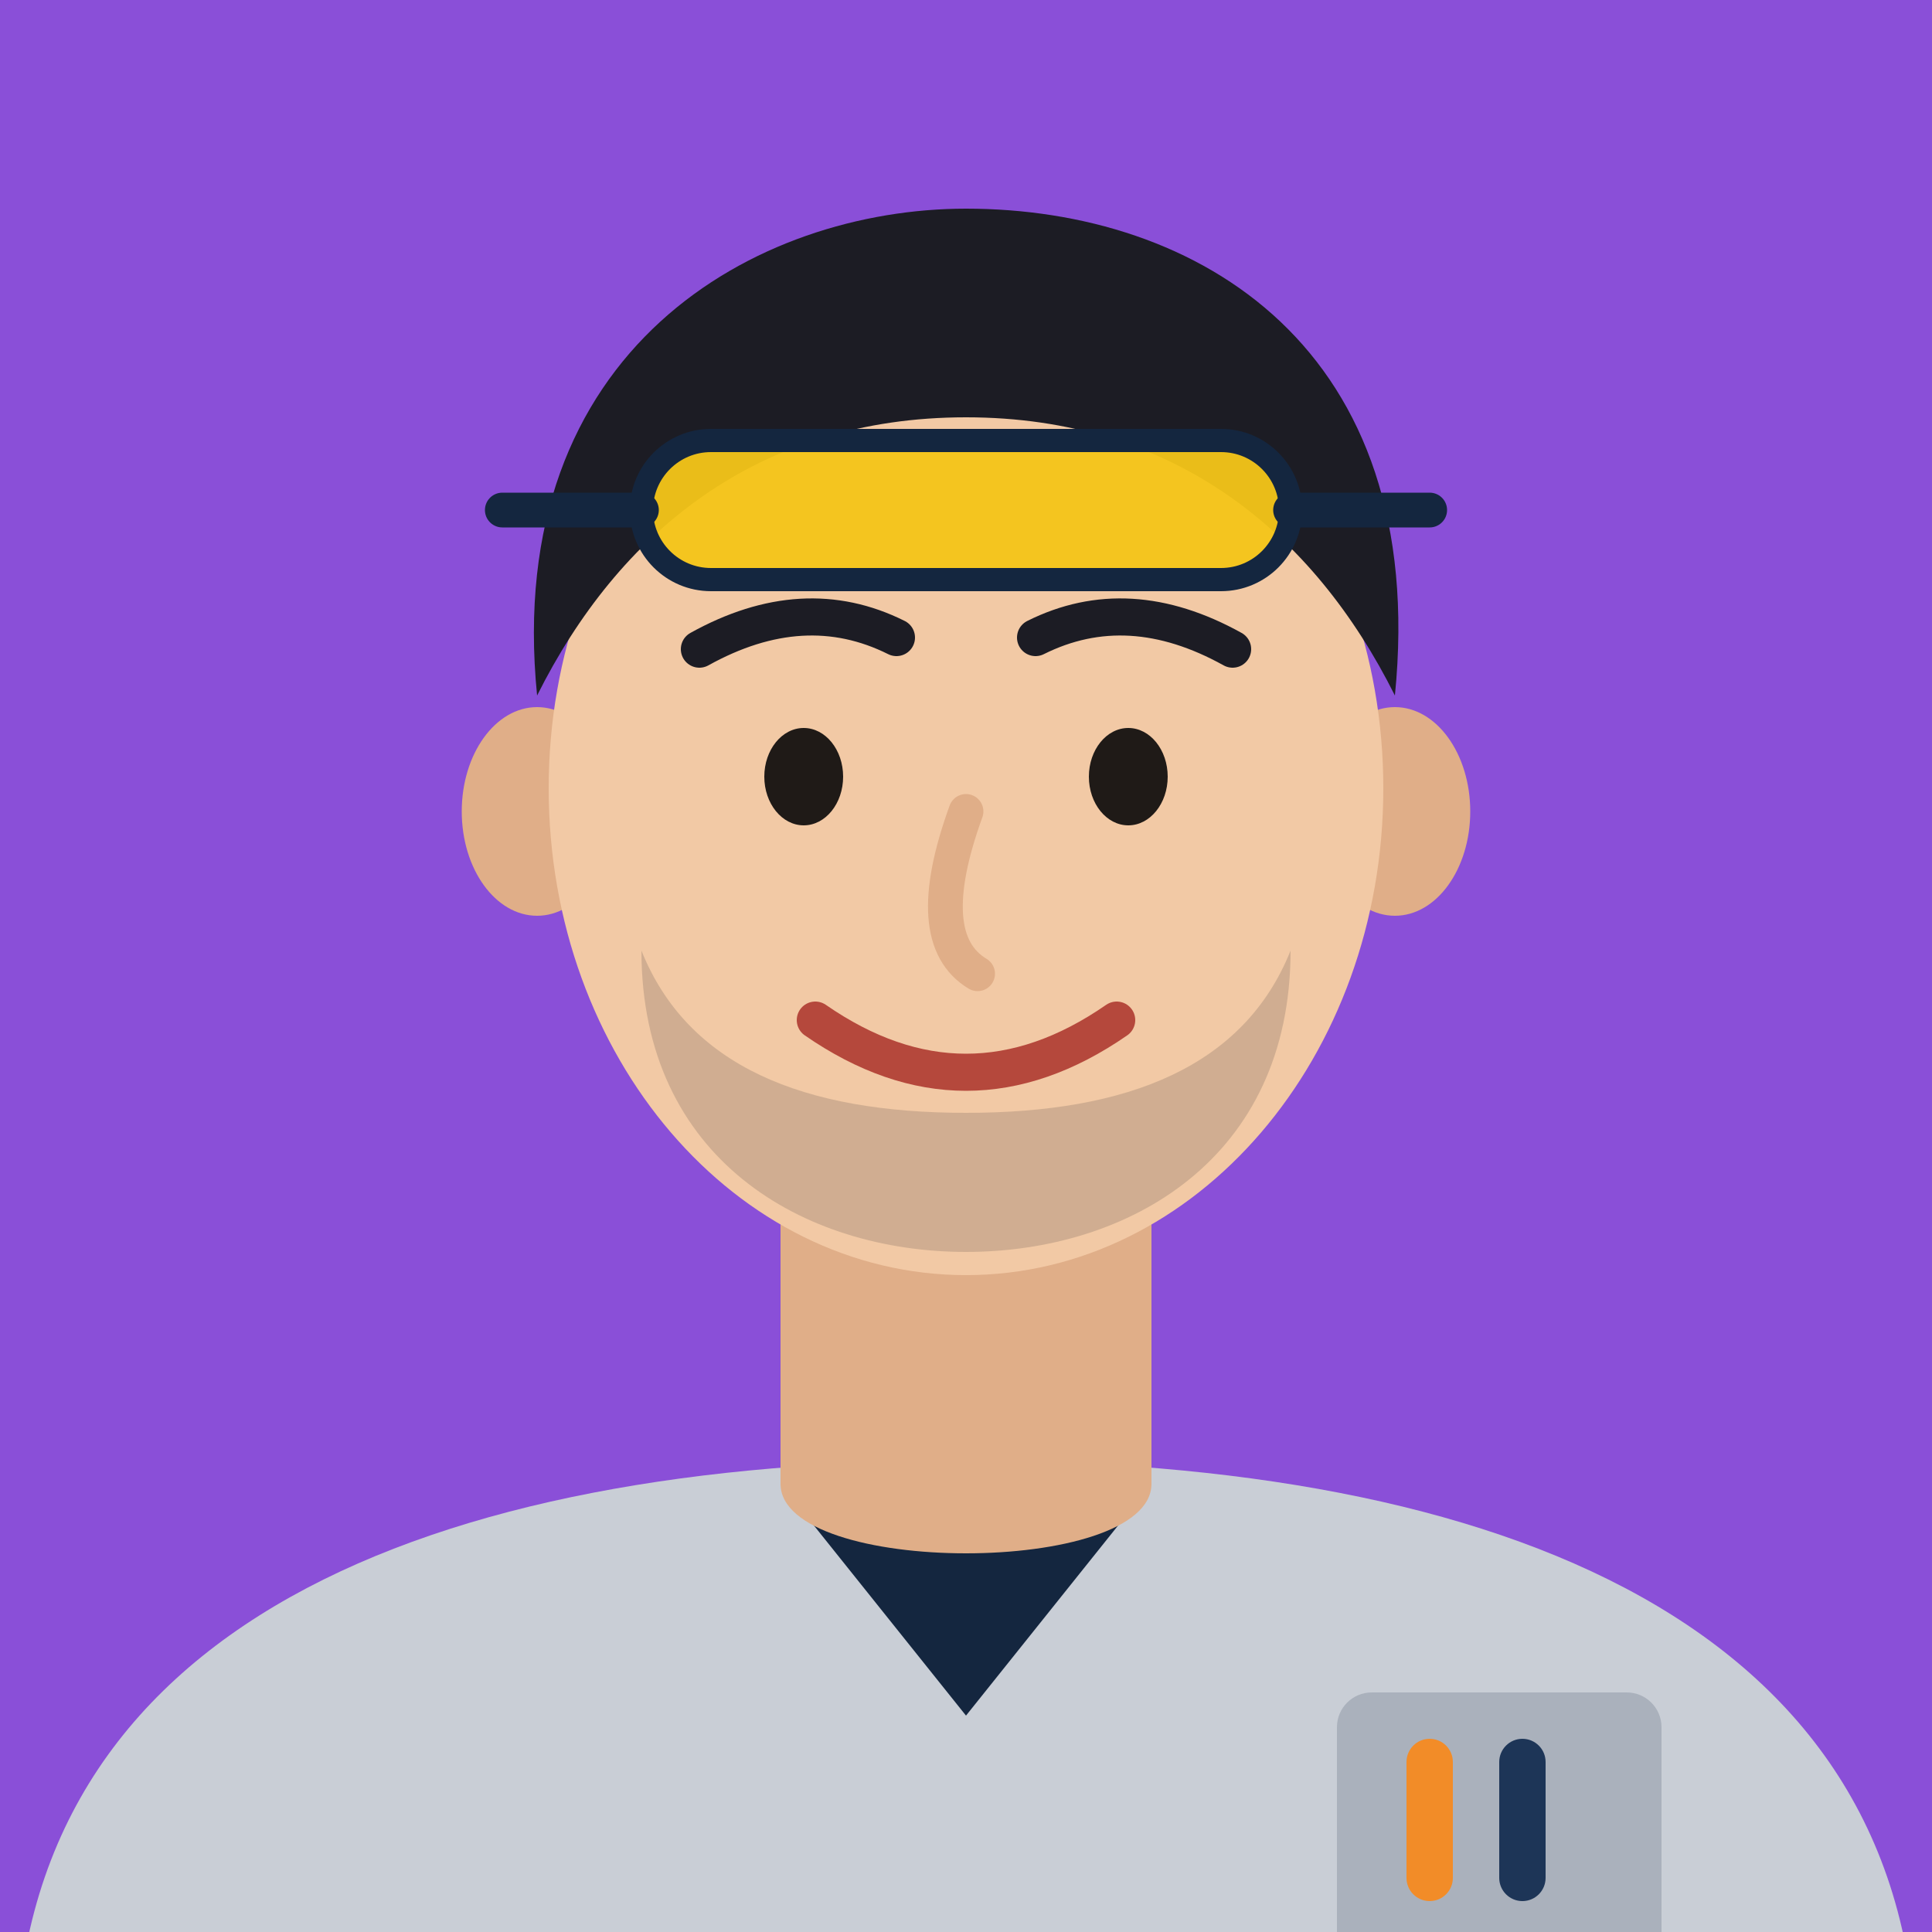
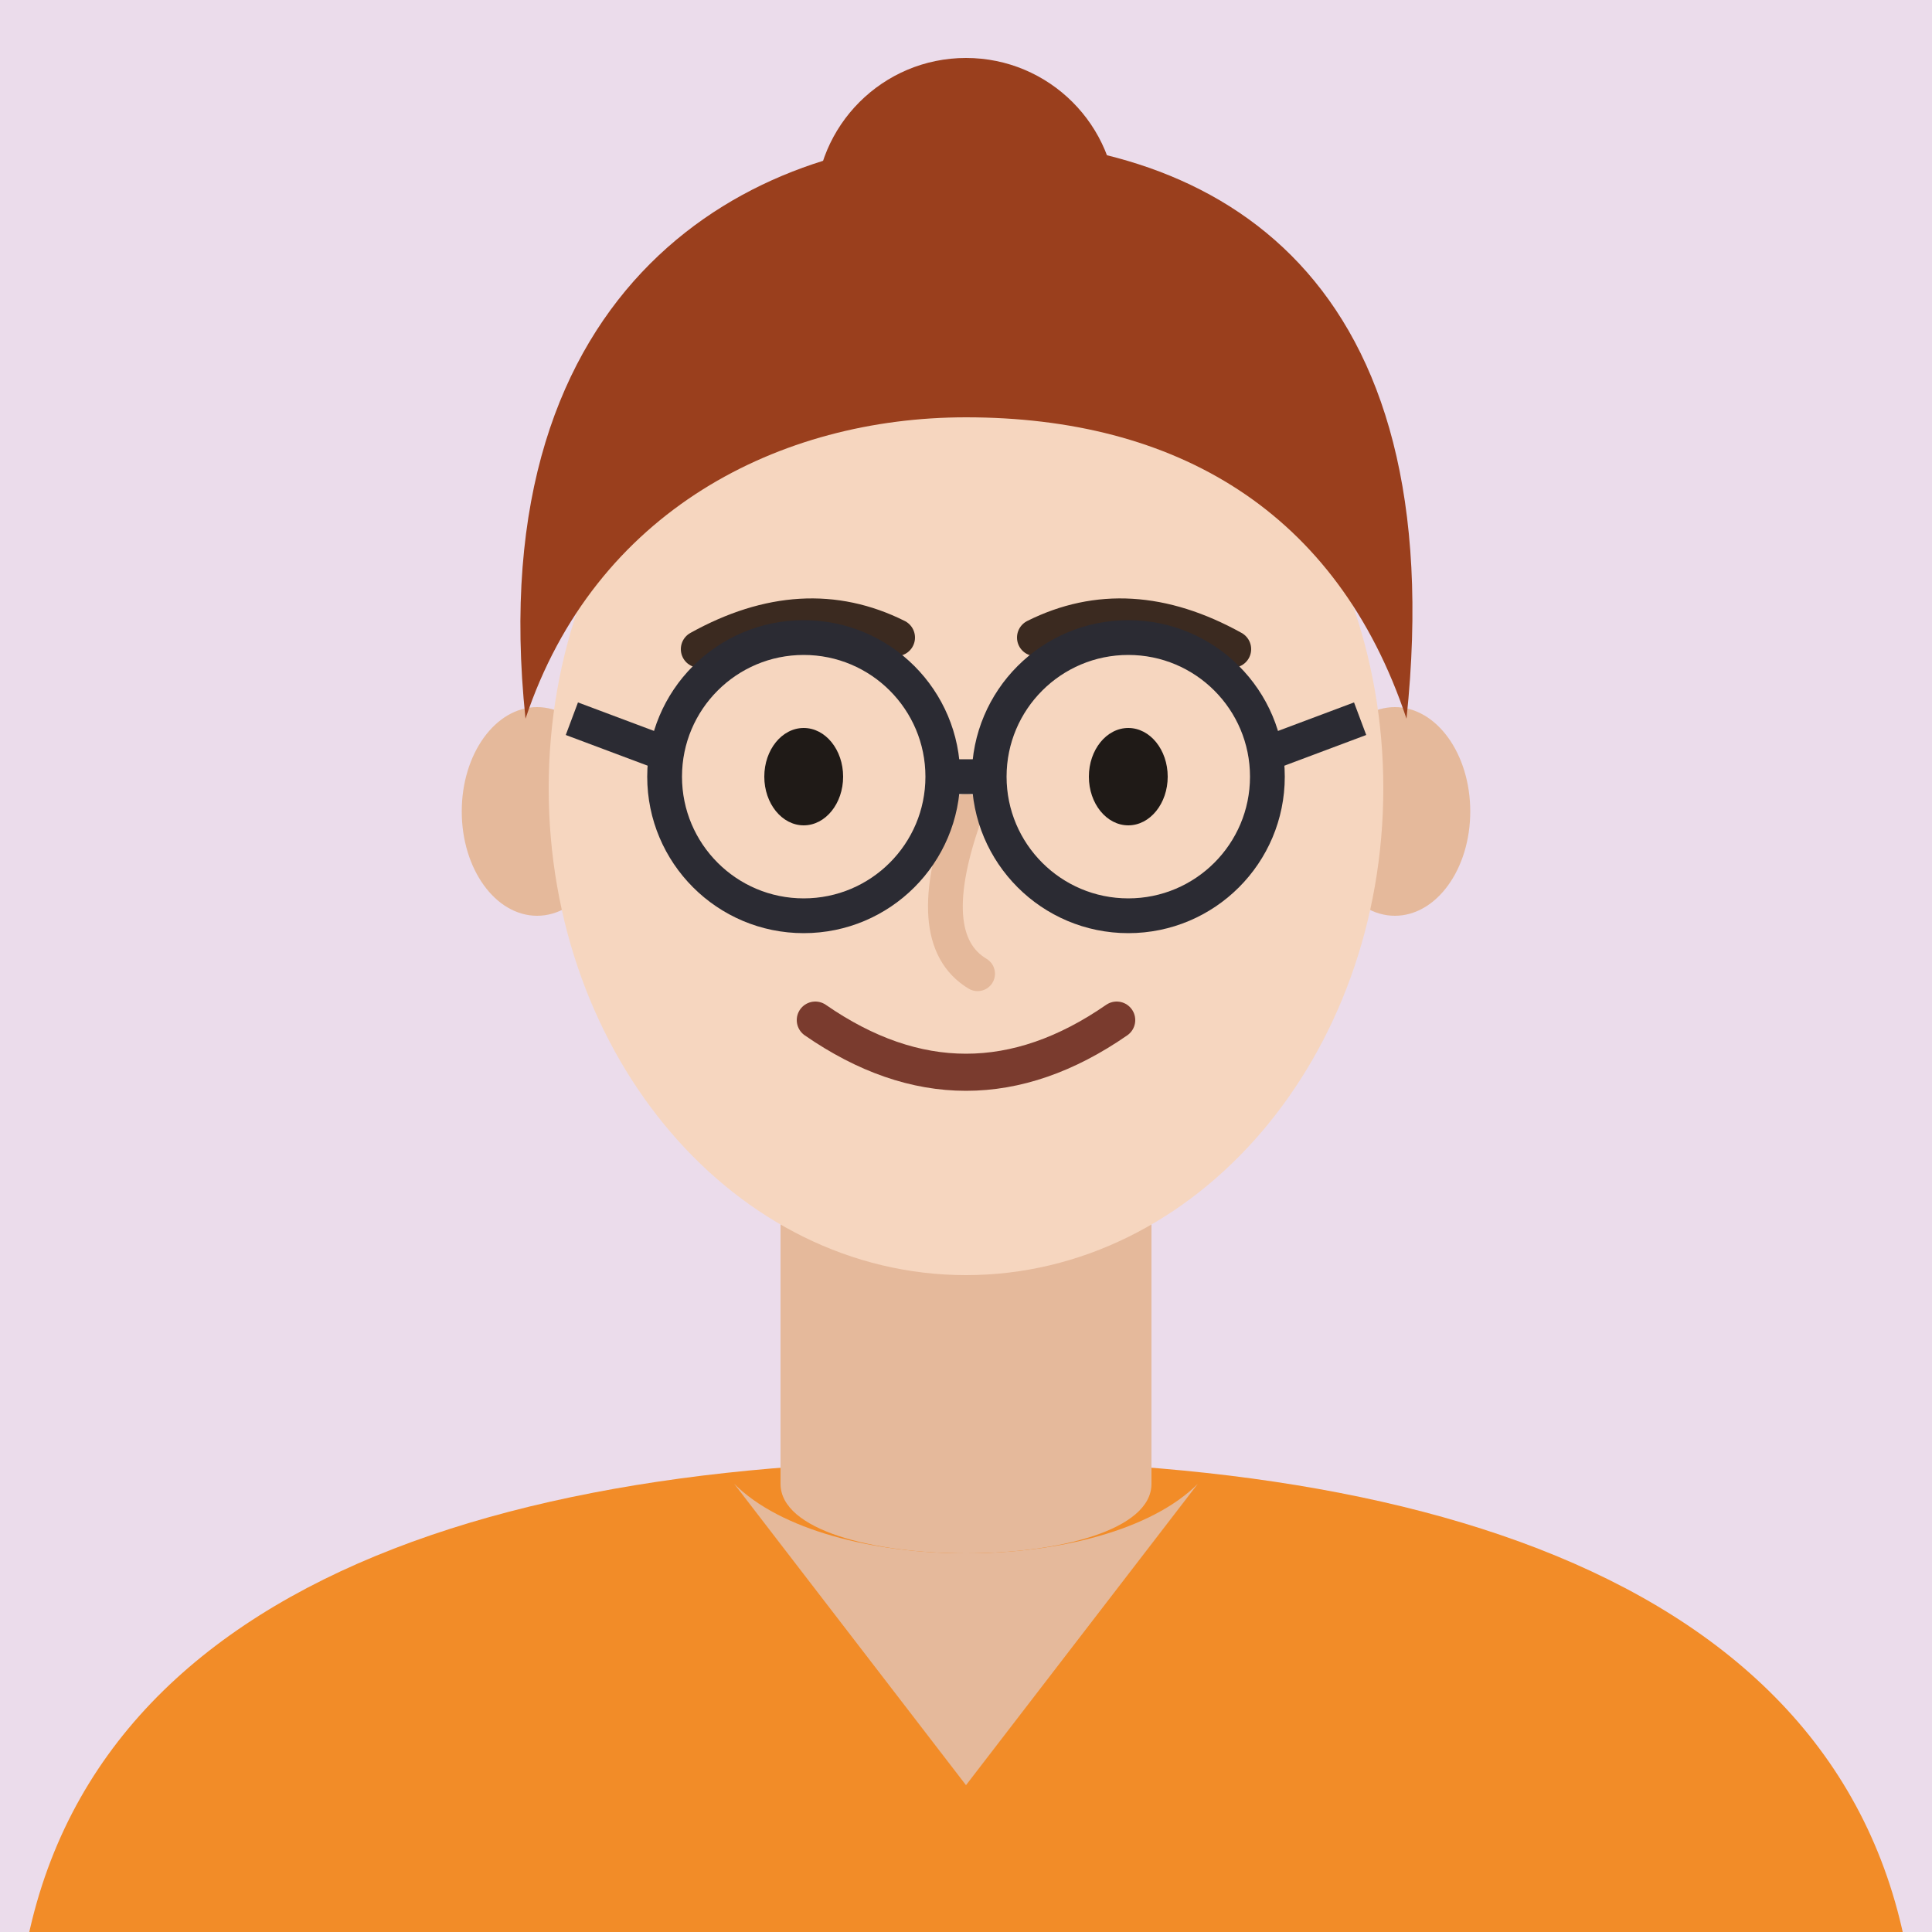
<svg xmlns="http://www.w3.org/2000/svg" viewBox="0 0 200 200" width="200" height="200">
-   <rect width="200" height="200" fill="#8A4FD8" />
+   <rect width="200" height="200" fill="#EBDCEB" />
  <g transform="translate(100 132) scale(1.2) translate(-100 -132)">
-     <path d="M18 200 C18 162 54 148 100 148 C146 148 182 162 182 200 Z" fill="#C9CED6" />
-     <path d="M84 150 L100 170 L116 150 Z" fill="#14263f" />
-     <rect x="132" y="168" width="28" height="32" rx="3" fill="#aab1bc" />
-     <rect x="138" y="172" width="4" height="14" rx="2" fill="#F28C28" />
-     <rect x="146" y="172" width="4" height="14" rx="2" fill="#1D3557" />
-     <path d="M84 118 H116 V150 C116 158 84 158 84 150 Z" fill="#E0AE88" />
-     <ellipse cx="63" cy="92" rx="6.5" ry="9" fill="#E0AE88" />
-     <ellipse cx="137" cy="92" rx="6.5" ry="9" fill="#E0AE88" />
-     <ellipse cx="100" cy="90" rx="36" ry="42" fill="#F2C9A5" />
-     <path d="M77 78 Q86 73 94 77" stroke="#1c1c24" stroke-width="3.2" stroke-linecap="round" fill="none" />
-     <path d="M106 77 Q114 73 123 78" stroke="#1c1c24" stroke-width="3.2" stroke-linecap="round" fill="none" />
+     <circle cx="100" cy="40" r="13" fill="#9A3F1D" />
+     <path d="M18 200 C18 162 54 148 100 148 C146 148 182 162 182 200 Z" fill="#F28C28" />
+     <path d="M84 118 H116 V150 C116 158 84 158 84 150 Z" fill="#E5B99B" />
+     <path d="M80 150 L100 176 L120 150 C112 158 88 158 80 150 Z" fill="#E5B99B" />
+     <ellipse cx="63" cy="92" rx="6.5" ry="9" fill="#E5B99B" />
+     <ellipse cx="137" cy="92" rx="6.5" ry="9" fill="#E5B99B" />
+     <ellipse cx="100" cy="90" rx="36" ry="42" fill="#F6D6BF" />
+     <path d="M77 78 Q86 73 94 77" stroke="#3b2a20" stroke-width="3.2" stroke-linecap="round" fill="none" />
+     <path d="M106 77 Q114 73 123 78" stroke="#3b2a20" stroke-width="3.2" stroke-linecap="round" fill="none" />
    <ellipse cx="86" cy="89" rx="3.4" ry="4.2" fill="#1f1a17" />
    <ellipse cx="114" cy="89" rx="3.4" ry="4.2" fill="#1f1a17" />
-     <path d="M100 92 Q96 103 101 106" stroke="#E0AE88" stroke-width="3" stroke-linecap="round" fill="none" />
-     <path d="M72 104 C72 122 86 130 100 130 C114 130 128 122 128 104 C124 114 114 118 100 118 C86 118 76 114 72 104 Z" fill="#1c1c24" opacity=".16" />
-     <path d="M87 110 Q100 119 113 110" stroke="#b5483c" stroke-width="3.2" stroke-linecap="round" fill="none" />
-     <path d="M63 82 C60 52 82 40 100 40 C120 40 140 52 137 82 C130 68 118 58 100 58 C82 58 70 68 63 82 Z" fill="#1c1c24" />
-     <rect x="72" y="60" width="56" height="12" rx="6" fill="#F5C518" opacity=".95" />
-     <rect x="72" y="60" width="56" height="12" rx="6" fill="none" stroke="#14263f" stroke-width="2" />
-     <path d="M72 66 H60 M128 66 H140" stroke="#14263f" stroke-width="3" stroke-linecap="round" />
+     <path d="M100 92 Q96 103 101 106" stroke="#E5B99B" stroke-width="3" stroke-linecap="round" fill="none" />
+     <path d="M87 110 Q100 119 113 110" stroke="#7a3b2e" stroke-width="3.2" stroke-linecap="round" fill="none" />
+     <path d="M62 84 C58 46 82 34 100 34 C122 34 142 46 138 84 C132 66 118 58 100 58 C84 58 68 66 62 84 Z" fill="#9A3F1D" />
+     <g fill="none" stroke="#2b2b33" stroke-width="3">
+       <circle cx="86" cy="89" r="12" />
+       <circle cx="114" cy="89" r="12" />
+       <path d="M98 89 H102" />
+       <path d="M74 87 L66 84" />
+       <path d="M126 87 L134 84" />
+     </g>
  </g>
</svg>
